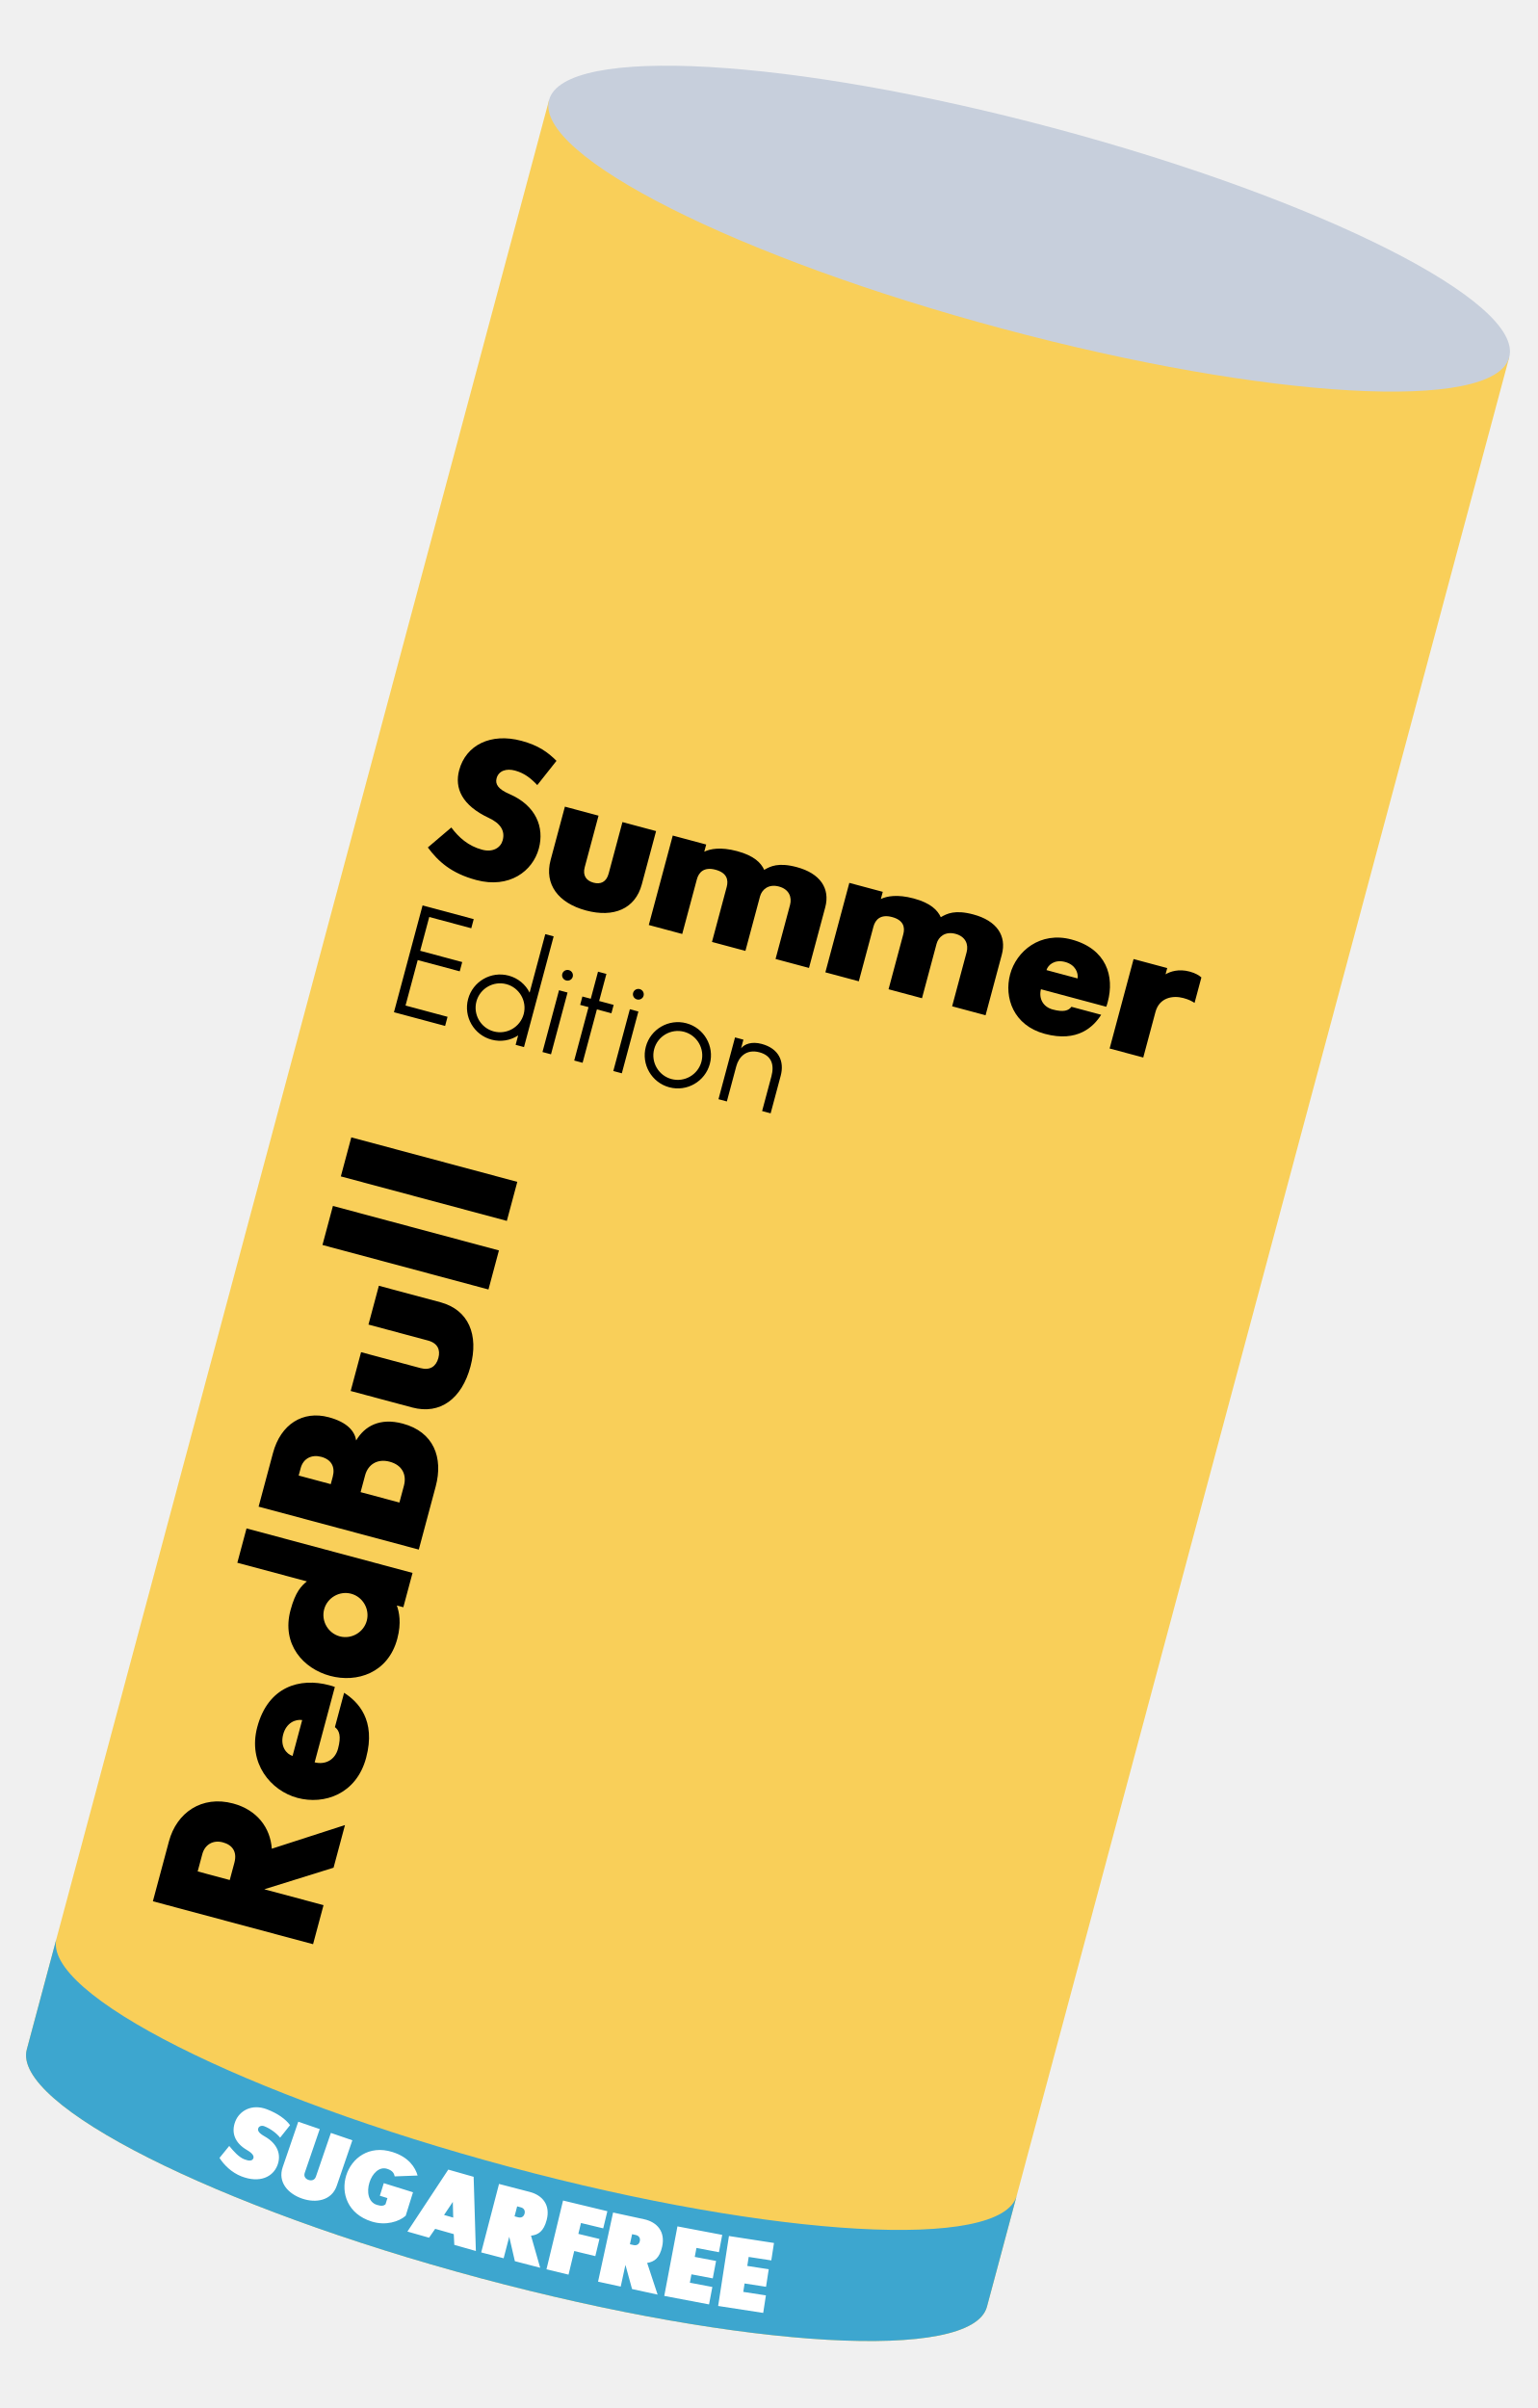
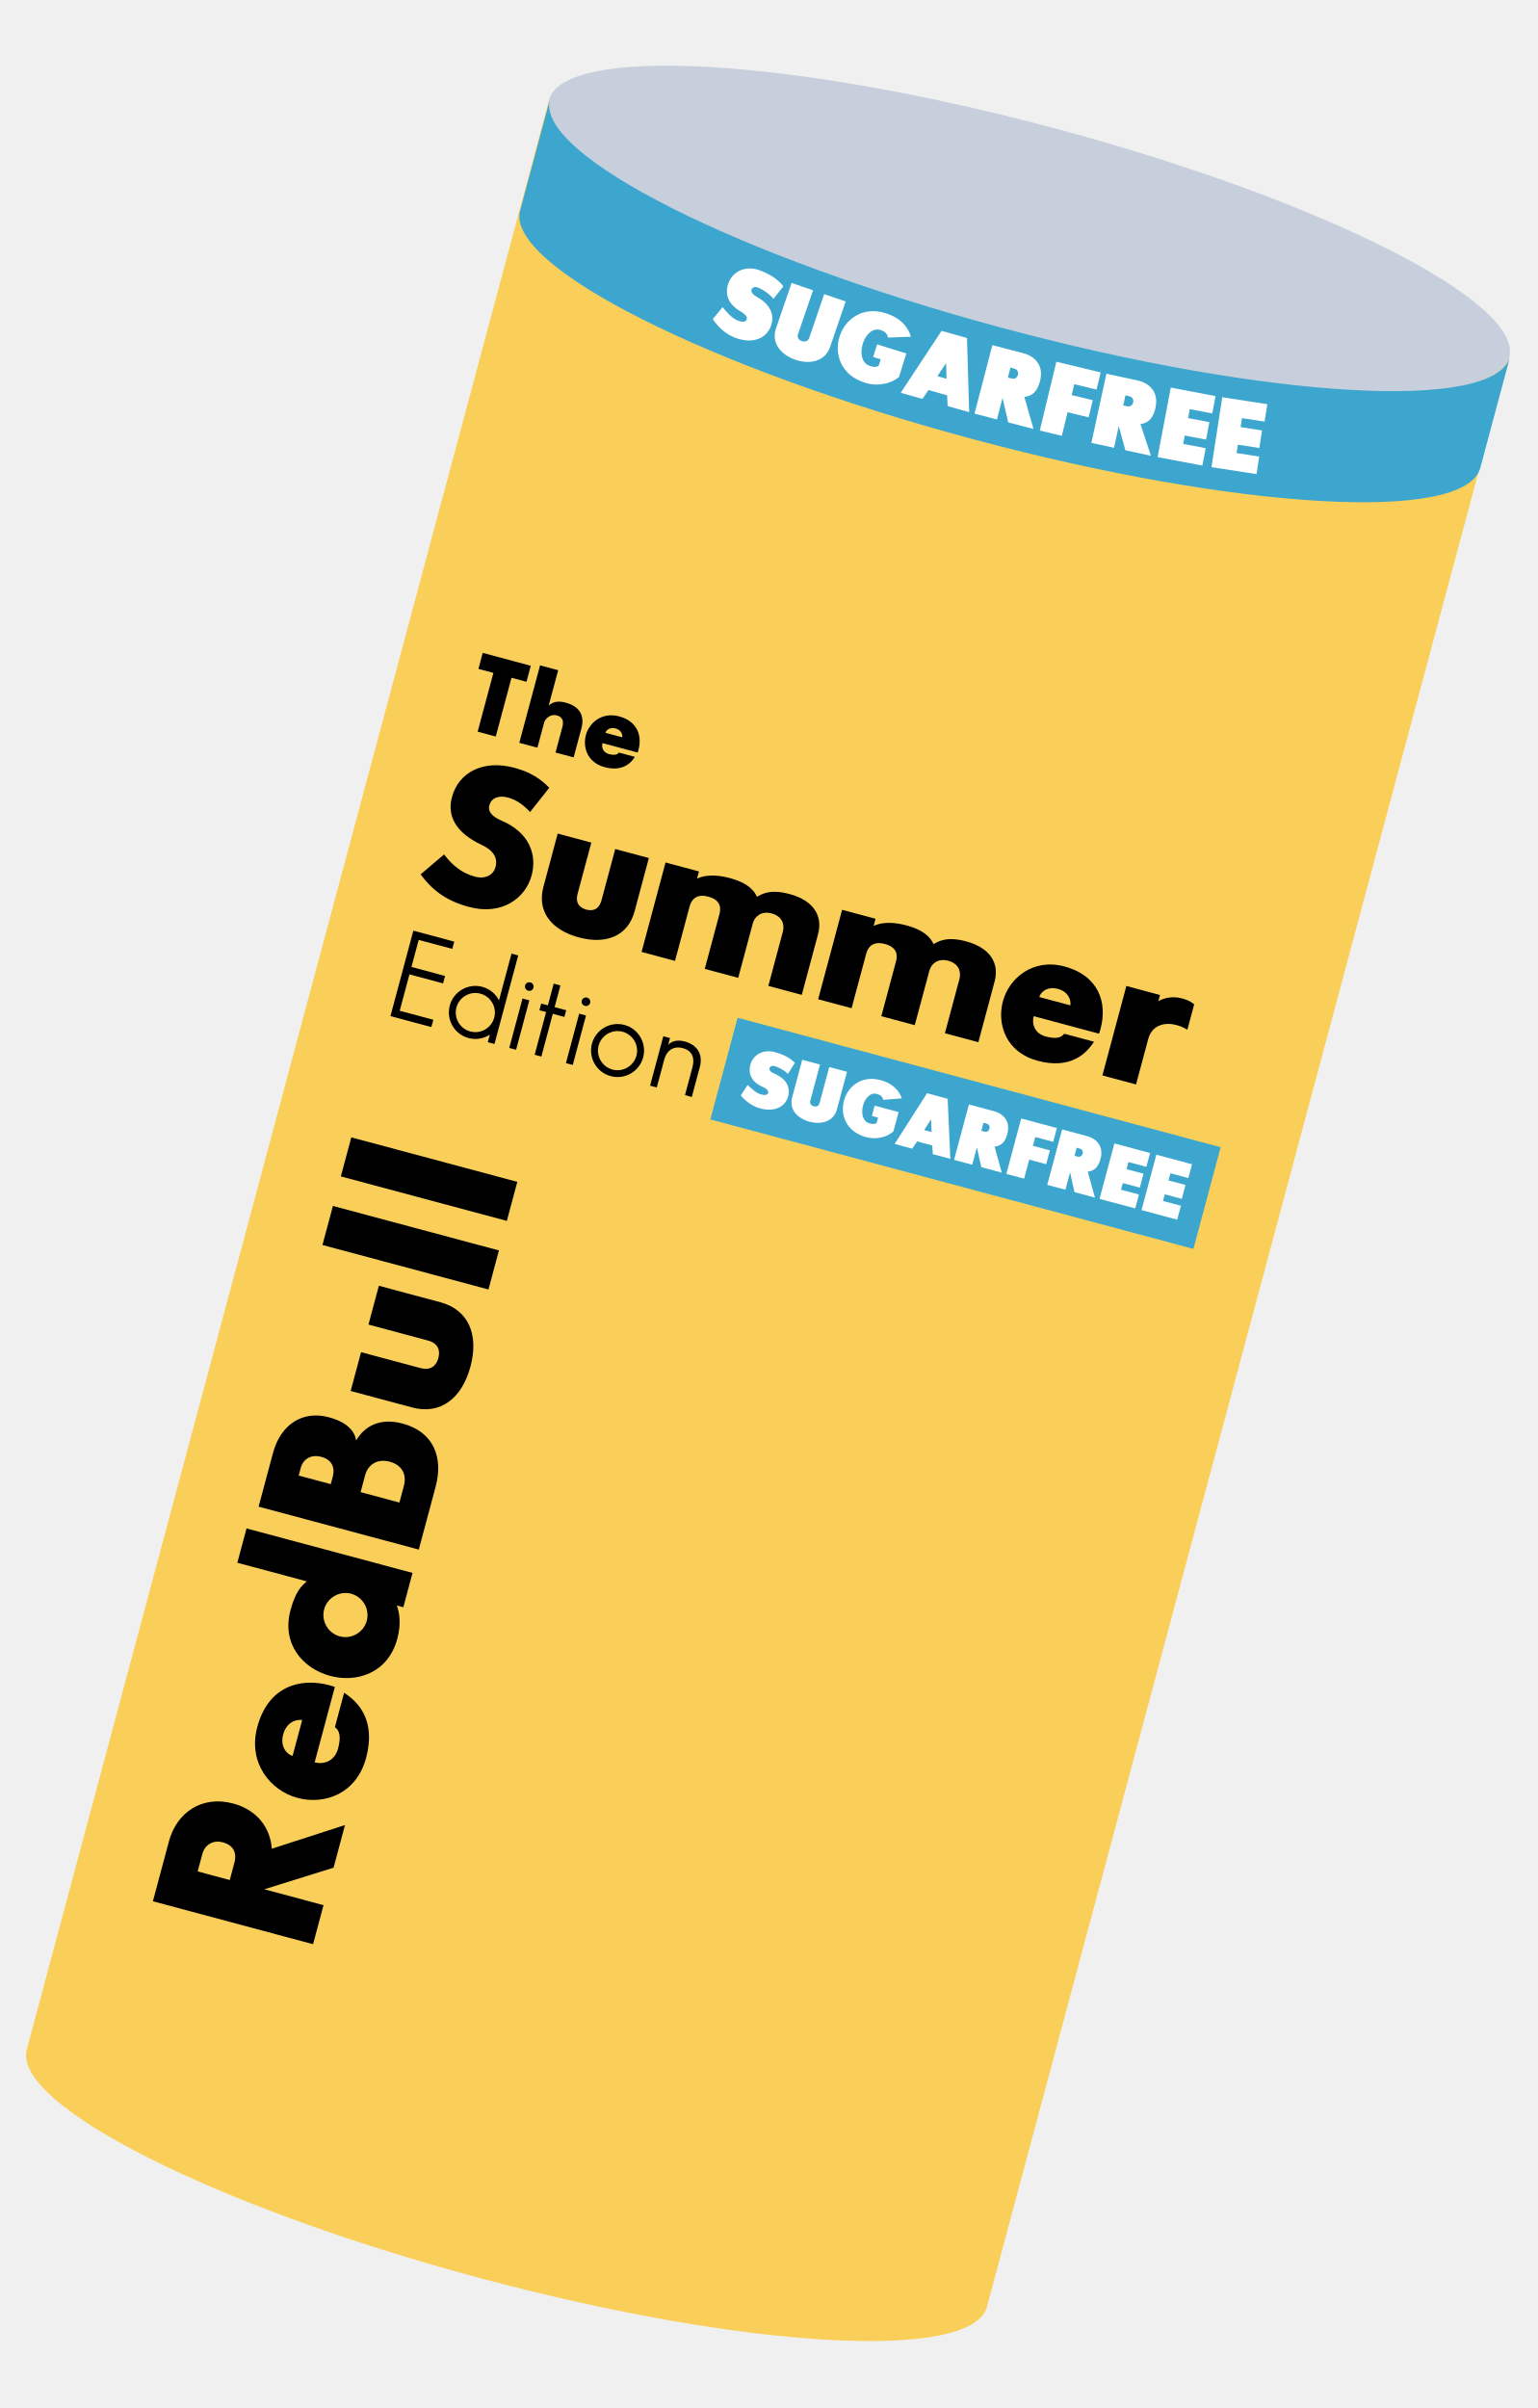
<svg xmlns="http://www.w3.org/2000/svg" width="993" height="1555" viewBox="0 0 993 1555" fill="none">
  <path d="M637.428 1489.62C627.872 1525.28 481.305 1517 310.062 1471.12C138.819 1425.23 7.747 1359.12 17.304 1323.46L354.619 64.578L974.744 230.74L637.428 1489.62Z" fill="#F9CF59" />
  <ellipse cx="664.682" cy="147.66" rx="321" ry="66.857" transform="rotate(15 664.682 147.66)" fill="#C7CFDC" />
-   <path d="M36.736 1251.02C36.663 1251.24 36.594 1251.47 36.532 1251.7C26.976 1287.37 158.048 1353.48 329.29 1399.36C500.533 1445.24 647.1 1453.53 656.656 1417.86C656.718 1417.63 656.772 1417.4 656.822 1417.17L656.841 1417.17L637.43 1489.62C627.873 1525.28 481.306 1517 310.064 1471.12C138.821 1425.23 7.749 1359.12 17.305 1323.46L36.717 1251.01L36.736 1251.02Z" fill="#3DA6CF" />
-   <path d="M166.848 1374.24C166.202 1375.91 167.183 1377.45 170.833 1379.55C179.4 1384.37 181.802 1391.47 179.173 1398.28C176.29 1405.74 167.783 1410 155.962 1405.43C149.574 1402.97 144.583 1397.95 141.772 1393.5L148.051 1385.77C150.753 1389.08 154.235 1393.03 157.817 1394.42C160.921 1395.62 162.952 1395.51 163.621 1393.78C164.221 1392.23 162.987 1390.45 159.517 1388.42C151.391 1383.7 149.278 1376.92 151.953 1369.99C154.606 1363.13 162.571 1358.31 172.481 1362.14C179.406 1364.82 184.405 1368.39 187.34 1372.34L180.922 1380.43C178.739 1377.73 174.912 1374.68 170.673 1373.04C169.061 1372.41 167.333 1372.98 166.848 1374.24ZM206.507 1374.89L196.834 1403.1C196.066 1405.34 197.185 1407.01 199.243 1407.71C201.302 1408.42 203.27 1407.81 204.038 1405.57L213.711 1377.36L227.575 1382.11L217.508 1411.47C214.186 1421.16 204.012 1422.81 195.113 1419.76C186.092 1416.67 179.255 1409.18 182.576 1399.5L192.643 1370.13L206.507 1374.89ZM250.015 1400.55C244.821 1398.93 240.381 1403.72 238.609 1409.4C236.781 1415.26 237.744 1422.07 243.427 1423.84C246.42 1424.77 247.871 1424.42 248.966 1423.49L250.223 1419.45L245.335 1417.93L247.868 1409.8L266.748 1415.69L262.025 1430.84C257.748 1434.67 249.117 1437.41 240.074 1434.59C224.372 1429.7 220.116 1416.04 223.602 1404.85C227.087 1393.67 238.374 1384.99 253.405 1389.68C264.098 1393.01 268.237 1399.73 269.715 1404.88L254.928 1405.43C254.507 1403.56 253.681 1401.69 250.015 1400.55ZM289.527 1401.05L305.904 1405.7L307.339 1453.61L293.425 1449.66L293.07 1442.71L281.065 1439.3L277.11 1445.03L263.134 1441.06L289.527 1401.05ZM292.455 1421.91L286.799 1430.35L292.709 1432.03L292.455 1421.91ZM353.093 1433.53C351.158 1440.96 347.597 1443.21 342.967 1443.72L348.883 1464.44L332.531 1460.19L328.896 1444.43L325.285 1458.3L310.792 1454.53L322.302 1410.31L342.122 1415.46C350.421 1417.62 355.592 1423.93 353.093 1433.53ZM332.33 1431.23L334.683 1431.85C336.665 1432.36 338.272 1431.52 338.804 1429.48C339.32 1427.5 338.342 1425.92 336.36 1425.41L334.006 1424.79L332.33 1431.23ZM392.271 1427.92L389.603 1438.99L375.23 1435.53L373.536 1442.56L387.162 1445.84L384.493 1456.92L370.867 1453.63L367.194 1468.88L352.946 1465.44L363.651 1421.02L392.271 1427.92ZM427.676 1450.71C426.045 1458.21 422.579 1460.6 417.972 1461.31L424.726 1481.77L408.215 1478.18L403.942 1462.58L400.898 1476.59L386.263 1473.41L395.967 1428.76L415.98 1433.1C424.36 1434.93 429.782 1441.02 427.676 1450.71ZM406.837 1449.26L409.213 1449.78C411.215 1450.21 412.786 1449.31 413.235 1447.24C413.669 1445.24 412.628 1443.71 410.627 1443.27L408.25 1442.76L406.837 1449.26ZM466.456 1443.2L464.334 1454.4L449.809 1451.64L448.712 1457.43L462.483 1460.04L460.349 1471.29L446.579 1468.68L445.554 1474.09L460.079 1476.85L457.945 1488.1L429.02 1482.62L437.531 1437.72L466.456 1443.2ZM499.889 1448.43L498.152 1459.69L483.541 1457.44L482.643 1463.26L496.495 1465.39L494.749 1476.72L480.897 1474.58L480.057 1480.02L494.669 1482.27L492.922 1493.59L463.826 1489.11L470.793 1443.94L499.889 1448.43Z" fill="white" />
-   <path d="M347.01 506.977C342.92 502.651 338.721 499.238 332.568 497.589C327.168 496.143 322.067 497.602 320.721 502.625C319.745 506.266 321.55 509.576 329.158 512.826C346.157 520.207 351.692 534.207 348.025 547.894C344.088 562.586 328.917 573.998 307.57 568.278C291.497 563.972 283.049 556.324 276.327 547.256L291.491 534.361C296.24 540.748 302.422 546.307 311.337 548.696C318.495 550.614 323.406 547.354 324.684 542.582C326.299 536.555 323.29 531.711 315.75 528.21C298.291 520.033 293.464 508.915 296.56 497.362C300.9 481.164 316.929 473.077 336.769 478.393C347.82 481.354 353.894 485.808 359.414 491.324L347.01 506.977ZM386.571 526.729L377.654 560.005C376.207 565.405 378.674 568.758 383.32 570.002C387.84 571.214 391.619 569.669 393.099 564.144L402.016 530.868L423.739 536.689L414.52 571.095C410.281 586.917 396.339 592.737 378.508 587.959C360.677 583.181 351.388 571.137 355.628 555.315L364.847 520.908L386.571 526.729ZM419.028 597.336L434.505 539.573L456.103 545.361L454.858 550.007C458.578 548.177 465.413 546.779 476.087 549.638C487.137 552.599 491.536 557.277 493.574 561.726C497.555 559.428 502.708 556.772 514.637 559.968C529.705 564.006 536.259 573.702 532.995 585.882L522.498 625.06L500.9 619.273L510.253 584.365C511.565 579.467 509.729 574.265 503.074 572.482C496.293 570.665 492.035 574.503 490.857 578.898L481.436 614.058L459.838 608.271L469.36 572.734C470.571 568.214 469.513 563.624 462.105 561.638C454.696 559.653 451.292 563.317 450.08 567.838L440.626 603.123L419.028 597.336ZM533.071 627.894L548.548 570.131L570.147 575.918L568.902 580.564C572.622 578.735 579.457 577.336 590.13 580.196C601.18 583.157 605.58 587.835 607.618 592.284C611.598 589.986 616.751 587.329 628.68 590.526C643.749 594.563 650.302 604.26 647.039 616.44L636.541 655.618L614.943 649.831L624.297 614.922C625.609 610.025 623.773 604.823 617.118 603.039C610.337 601.223 606.078 605.061 604.901 609.456L595.48 644.616L573.881 638.829L583.403 603.292C584.615 598.772 583.557 594.181 576.148 592.196C568.739 590.211 565.335 593.875 564.124 598.395L554.669 633.681L533.071 627.894ZM672.294 638.819C670.804 644.88 673.678 650.226 679.957 651.909C686.989 653.793 690.131 652.616 692.001 650.156L711.213 655.304C706.322 663.011 696.026 673.307 674.805 667.621C654.462 662.17 648.396 644.125 652.4 629.182C656.404 614.239 671.853 601.286 692.07 606.703C714.672 612.76 719.893 630.444 715.452 647.019C715.183 648.023 714.88 649.154 714.485 650.124L672.294 638.819ZM695.967 631.839C696.532 628.222 694.571 622.985 687.915 621.202C681.26 619.419 676.943 622.973 675.876 626.455L695.967 631.839ZM716.662 677.087L732.139 619.324L753.863 625.145L752.786 629.163C755.97 627.325 761.299 625.522 768.33 627.407C772.223 628.45 774.282 629.809 775.93 631.192L771.522 647.642C770.024 646.702 768.183 645.536 764.29 644.493C757.384 642.643 748.749 644.232 746.259 653.524L738.385 682.907L716.662 677.087Z" fill="black" />
-   <path d="M304.378 599.433L277.235 592.16L271.386 613.99L298.528 621.263L296.924 627.251L269.781 619.979L261.913 649.343L289.056 656.616L287.477 662.508L254.442 653.656L272.922 584.689L305.957 593.541L304.378 599.433ZM352.174 603.233L357.584 604.682L338.431 676.161L333.022 674.711L334.652 668.626C329.746 671.867 323.542 673 317.457 671.369C306.059 668.315 299.27 656.557 302.324 645.159C305.378 633.761 317.136 626.973 328.534 630.027C334.619 631.658 339.426 635.741 342.055 641.001L352.174 603.233ZM307.708 646.705C305.456 655.109 310.476 663.805 318.88 666.056C327.284 668.308 335.979 663.288 338.231 654.884C340.483 646.481 335.462 637.785 327.059 635.533C318.655 633.281 309.959 638.302 307.708 646.705ZM366.558 640.941L355.869 680.833L350.363 679.358L361.052 639.465L366.558 640.941ZM369.907 630.76C369.415 632.596 367.482 633.63 365.646 633.139C363.811 632.647 362.654 630.784 363.146 628.949C363.663 627.017 365.597 625.982 367.432 626.474C369.267 626.966 370.425 628.829 369.907 630.76ZM380.106 650.368L374.697 648.919L376.147 643.51L381.556 644.959L386.24 627.476L391.649 628.925L386.965 646.409L396.334 648.919L394.885 654.328L385.515 651.818L376.276 686.301L370.866 684.852L380.106 650.368ZM412.308 653.199L401.618 693.092L396.113 691.617L406.802 651.724L412.308 653.199ZM415.657 643.019C415.165 644.854 413.231 645.889 411.396 645.397C409.561 644.905 408.403 643.042 408.895 641.207C409.413 639.275 411.346 638.241 413.182 638.732C415.017 639.224 416.174 641.087 415.657 643.019ZM458.46 686.996C455.405 698.394 443.648 705.182 432.25 702.128C420.852 699.074 414.064 687.316 417.118 675.918C420.172 664.52 431.93 657.732 443.327 660.786C454.725 663.84 461.514 675.598 458.46 686.996ZM422.501 677.464C420.249 685.868 425.27 694.563 433.674 696.815C442.077 699.067 450.773 694.046 453.024 685.643C455.276 677.239 450.256 668.544 441.852 666.292C433.449 664.04 424.753 669.061 422.501 677.464ZM464.041 709.818L474.73 669.925L480.139 671.374L478.638 676.977C480.696 674.319 485.362 672.36 491.93 674.12C503.135 677.122 506.681 685.526 504.222 694.702L497.726 718.947L492.22 717.472L498.224 695.062C500.269 687.432 498.208 681.6 490.481 679.529C481.981 677.251 477.137 682.579 475.532 688.568L469.45 711.267L464.041 709.818Z" fill="black" />
+   <path d="M342.801 429.923L340.029 440.268L330.36 437.677L320.196 475.609L308.499 472.475L318.662 434.543L308.994 431.952L311.765 421.607L342.801 429.923ZM335.402 479.684L348.809 429.649L360.507 432.783L354.365 455.705C356.608 453.552 359.857 452.248 365.266 453.698C374.191 456.089 377.76 461.973 375.531 470.29L370.495 489.087L358.797 485.952L363.127 469.792C364.142 466.006 363.767 463.079 359.507 461.938C355.585 460.887 352.118 464.089 351.466 466.523L347.1 482.818L335.402 479.684ZM389.118 479.873C388.316 483.136 389.863 486.015 393.244 486.921C397.031 487.936 398.722 487.302 399.729 485.977L410.075 488.749C407.441 492.899 401.897 498.443 390.47 495.381C379.516 492.446 376.25 482.73 378.406 474.684C380.562 466.637 388.88 459.663 399.766 462.58C411.937 465.841 414.748 475.363 412.357 484.288C412.212 484.829 412.049 485.437 411.836 485.96L389.118 479.873ZM401.865 476.114C402.169 474.166 401.113 471.347 397.53 470.387C393.946 469.426 391.622 471.34 391.047 473.215L401.865 476.114Z" fill="black" />
+   <path d="M342.352 524.364C338.262 520.038 334.063 516.625 327.91 514.976C322.51 513.529 317.409 514.989 316.063 520.012C315.087 523.653 316.892 526.963 324.5 530.213C341.499 537.594 347.034 551.594 343.367 565.281C339.43 579.973 324.259 591.385 302.912 585.665C286.839 581.358 278.391 573.711 271.669 564.642L286.833 551.748C291.582 558.134 297.763 563.694 306.679 566.083C313.836 568.001 318.747 564.741 320.026 559.969C321.641 553.941 318.632 549.098 311.091 545.597C293.633 537.419 288.806 526.301 291.902 514.749C296.242 498.55 312.271 490.463 332.111 495.78C343.161 498.74 349.236 503.194 354.756 508.711L342.352 524.364ZM381.912 544.116L372.996 577.392C371.549 582.792 374.016 586.144 378.662 587.389C383.182 588.6 386.961 587.056 388.441 581.531L397.357 548.255L419.081 554.075L409.862 588.482C405.623 604.304 391.681 610.124 373.85 605.346C356.019 600.568 346.73 588.523 350.97 572.701L360.189 538.295L381.912 544.116ZM414.369 614.722L429.847 556.96L451.445 562.747L450.2 567.393C453.92 565.564 460.755 564.165 471.429 567.025C482.479 569.986 486.878 574.664 488.916 579.113C492.896 576.815 498.05 574.158 509.979 577.355C525.047 581.392 531.601 591.089 528.337 603.269L517.839 642.447L496.241 636.66L505.595 601.751C506.907 596.854 505.071 591.652 498.416 589.868C491.635 588.051 487.377 591.89 486.199 596.285L476.778 631.445L455.18 625.658L464.702 590.121C465.913 585.601 464.855 581.01 457.446 579.025C450.038 577.04 446.633 580.704 445.422 585.224L435.968 620.51L414.369 614.722ZM528.413 645.28L543.89 587.518L565.488 593.305L564.243 597.951C567.964 596.122 574.799 594.723 585.472 597.583C596.522 600.544 600.921 605.222 602.959 609.671C606.94 607.373 612.093 604.716 624.022 607.912C639.091 611.95 645.644 621.647 642.381 633.827L631.883 673.005L610.285 667.218L619.638 632.309C620.951 627.412 619.115 622.209 612.459 620.426C605.679 618.609 601.42 622.448 600.242 626.843L590.821 662.003L569.223 656.215L578.745 620.679C579.956 616.158 578.898 611.568 571.49 609.583C564.081 607.598 560.677 611.262 559.466 615.782L550.011 651.067L528.413 645.28ZM667.635 656.206C666.146 662.267 669.02 667.613 675.299 669.295C682.331 671.18 685.472 670.003 687.343 667.543L706.555 672.691C701.664 680.397 691.368 690.694 670.147 685.007C649.804 679.557 643.738 661.512 647.742 646.569C651.746 631.626 667.195 618.673 687.411 624.09C710.014 630.146 715.235 647.83 710.794 664.406C710.525 665.41 710.222 666.54 709.827 667.511L667.635 656.206ZM691.309 649.225C691.874 645.608 689.913 640.372 683.257 638.589C676.602 636.806 672.285 640.359 671.218 643.842L691.309 649.225ZM712.004 694.473L727.481 636.711L749.205 642.532L748.128 646.55C751.312 644.711 756.64 642.909 763.672 644.793C767.565 645.836 769.623 647.195 771.271 648.579L766.864 665.029C765.366 664.089 763.525 662.923 759.632 661.88C752.726 660.029 744.09 661.618 741.601 670.911L733.727 700.294L712.004 694.473Z" fill="black" />
+   <path d="M292.127 612.779L270.413 606.96L265.734 624.424L287.448 630.243L286.164 635.034L264.45 629.215L258.156 652.707L279.87 658.525L278.607 663.239L252.179 656.157L266.963 600.984L293.39 608.065L292.127 612.779ZM330.365 615.819L334.692 616.978L319.37 674.161L315.042 673.002L316.347 668.133C312.422 670.726 307.458 671.632 302.59 670.328C293.472 667.884 288.041 658.478 290.485 649.36C292.928 640.242 302.334 634.811 311.452 637.254C316.32 638.559 320.166 641.825 322.269 646.033L330.365 615.819ZM294.791 650.597C292.99 657.32 297.006 664.276 303.729 666.078C310.452 667.879 317.408 663.863 319.21 657.14C321.011 650.417 316.995 643.46 310.272 641.659C303.549 639.858 296.593 643.874 294.791 650.597ZM341.872 645.985L333.32 677.899L328.916 676.719L337.467 644.805L341.872 645.985ZM344.551 637.841C344.157 639.309 342.61 640.137 341.142 639.743C339.674 639.35 338.748 637.86 339.141 636.391C339.556 634.846 341.103 634.018 342.571 634.411C344.039 634.805 344.965 636.295 344.551 637.841ZM352.71 653.527L348.383 652.368L349.542 648.04L353.87 649.2L357.617 635.213L361.945 636.373L358.197 650.359L365.692 652.368L364.533 656.695L357.037 654.687L349.646 682.273L345.318 681.114L352.71 653.527ZM378.471 655.792L369.92 687.706L365.515 686.526L374.066 654.611L378.471 655.792ZM381.15 647.648C380.757 649.116 379.21 649.944 377.742 649.55C376.273 649.157 375.348 647.666 375.741 646.198C376.155 644.653 377.702 643.825 379.17 644.218C380.639 644.612 381.564 646.102 381.15 647.648ZM415.393 682.829C412.949 691.947 403.543 697.378 394.425 694.935C385.307 692.491 379.876 683.085 382.319 673.967C384.763 664.849 394.169 659.418 403.287 661.861C412.405 664.305 417.836 673.711 415.393 682.829ZM386.626 675.204C384.825 681.927 388.841 688.883 395.564 690.685C402.287 692.486 409.243 688.47 411.045 681.747C412.846 675.024 408.83 668.067 402.107 666.266C395.384 664.465 388.427 668.481 386.626 675.204ZM419.857 701.087L428.409 669.172L432.736 670.332L431.535 674.814C433.182 672.688 436.915 671.12 442.169 672.528C451.133 674.93 453.97 681.653 452.002 688.994L446.805 708.39L442.401 707.21L447.204 689.282C448.84 683.178 447.192 678.512 441.01 676.856C434.21 675.034 430.334 679.296 429.051 684.087L424.185 702.246L419.857 701.087Z" fill="black" />
+   <rect width="323" height="67.972" transform="translate(476.379 657.236) rotate(15)" fill="#3DA6CF" />
+   <path d="M497.017 689.68C496.641 691.083 497.566 692.244 500.688 693.618C508.009 696.761 510.559 702.277 509.028 707.99C507.35 714.253 500.862 718.422 490.941 715.764C485.58 714.327 481.123 710.716 478.474 707.375L482.866 700.604C485.33 703.036 488.477 705.92 491.483 706.726C494.089 707.424 495.717 707.162 496.106 705.709C496.455 704.406 495.307 703.078 492.335 701.744C485.378 698.645 483.089 693.36 484.646 687.547C486.19 681.785 492.194 677.218 500.511 679.446C506.324 681.004 510.662 683.455 513.368 686.382L508.895 693.454C506.903 691.47 503.554 689.337 499.996 688.384C498.643 688.022 497.299 688.628 497.017 689.68Z" fill="white" />
+   <path d="M529.601 687.456L523.345 710.805C522.848 712.659 523.846 713.947 525.549 714.403C527.253 714.86 528.811 714.257 529.308 712.403L535.564 689.053L547.038 692.128L540.527 716.43C538.379 724.447 530.243 726.348 522.877 724.375C515.412 722.374 509.467 716.7 511.615 708.683L518.127 684.381L529.601 687.456Z" fill="white" />
+   <path d="M566.331 706.427C562.072 705.286 558.632 709.305 557.383 713.965C556.094 718.775 557.097 724.253 561.757 725.502C564.212 726.159 565.375 725.827 566.232 725.036L567.118 721.729L563.109 720.655L564.895 713.99L580.378 718.139L577.048 730.565C573.709 733.806 566.81 736.307 559.394 734.32C546.516 730.87 542.623 719.945 545.08 710.776C547.537 701.606 556.394 694.205 568.721 697.508C577.489 699.858 581.062 705.165 582.427 709.29L570.47 710.221C570.067 708.717 569.337 707.233 566.331 706.427Z" fill="white" />
+   <path d="M598.726 705.978L612.054 709.549L613.792 748.359L602.468 745.325L602.097 739.694L592.327 737.076L589.19 741.767L577.816 738.719L598.726 705.978ZM601.349 722.845L596.866 729.754L601.677 731.042L601.349 722.845Z" fill="white" />
+   <path d="M650.605 732.23C648.994 738.243 646.094 740.044 642.338 740.434L647.013 757.261L633.785 753.716L630.93 740.921L627.922 752.145L616.197 749.004L625.783 713.228L641.818 717.524C648.532 719.323 652.686 724.464 650.605 732.23ZM633.789 730.249L635.693 730.759C637.297 731.189 638.604 730.519 639.047 728.865C639.477 727.262 638.693 725.978 637.09 725.548L635.186 725.038L633.789 730.249Z" fill="white" />
+   <path d="M682.6 728.452L680.21 737.371L668.636 734.269L667.119 739.931L678.092 742.872L675.702 751.79L664.729 748.85L661.44 761.126L649.965 758.052L659.551 722.276L682.6 728.452Z" fill="white" />
+   <path d="M710.791 748.357C709.18 754.37 706.281 756.171 702.525 756.561L707.199 773.388L693.971 769.843L691.116 757.048L688.109 768.272L676.384 765.131L685.97 729.355L702.004 733.651C708.718 735.45 712.872 740.591 710.791 748.357ZM693.976 746.376L695.88 746.886C697.483 747.316 698.791 746.645 699.234 744.992C699.663 743.389 698.88 742.104 697.276 741.675L695.372 741.165L693.976 746.376Z" fill="white" />
+   <path d="M742.787 744.579L740.397 753.498L728.822 750.396L727.587 755.006L738.561 757.946L736.157 766.915L725.184 763.975L724.029 768.284L735.604 771.386L733.201 780.355L710.152 774.179L719.738 738.403L742.787 744.579Z" fill="white" />
+   <path d="M769.895 751.842L767.505 760.761L755.931 757.66L754.696 762.27L765.669 765.21L763.266 774.179L752.292 771.239L751.138 775.548L762.712 778.649L760.309 787.618L737.26 781.442L746.846 745.666L769.895 751.842Z" fill="white" />
  <path d="M208.951 1230.28L202.196 1255.49L98.745 1227.77L109.111 1189.09C114.08 1170.54 130.317 1159.21 150.601 1164.64C166.104 1168.8 174.641 1180.4 175.543 1193.84L222.81 1178.56L215.434 1206.09L170.7 1220.03L208.951 1230.28ZM148.387 1214.05L151.377 1202.9C153.318 1195.65 149.97 1191.34 143.885 1189.71C137.799 1188.08 132.366 1190.97 130.657 1197.35L127.668 1208.5L148.387 1214.05ZM203.224 1138.06C210.218 1139.78 216.386 1136.46 218.327 1129.22C220.501 1121.1 219.143 1117.48 216.305 1115.32L222.245 1093.15C231.137 1098.8 243.018 1110.68 236.456 1135.16C230.167 1158.64 209.346 1165.63 192.104 1161.01C174.863 1156.39 159.917 1138.57 166.167 1115.24C173.155 1089.16 193.56 1083.14 212.685 1088.26C213.844 1088.57 215.148 1088.92 216.269 1089.38L203.224 1138.06ZM195.169 1110.75C190.996 1110.09 184.954 1112.36 182.897 1120.04C180.839 1127.71 184.94 1132.7 188.958 1133.93L195.169 1110.75ZM153.283 1009.17L159.223 986.997L266.441 1015.73L260.501 1037.89L256.299 1036.77C257.724 1040.72 259.387 1047.85 256.592 1058.28C250.652 1080.45 230.46 1086.84 213.218 1082.22C195.976 1077.6 181.685 1061.97 187.625 1039.8C190.809 1027.92 194.62 1024.12 198.199 1021.2L153.283 1009.17ZM219.433 1056.71C226.967 1058.72 234.866 1054.16 236.885 1046.63C238.904 1039.1 234.343 1031.2 226.809 1029.18C219.275 1027.16 211.375 1031.72 209.356 1039.25C207.338 1046.79 211.898 1054.69 219.433 1056.71ZM212.315 915.198C224.486 918.459 229.117 924.359 230.037 930.196C235.469 920.936 245.35 915.353 260.129 919.313C280.124 924.671 286.394 941.259 281.386 959.95L270.477 1000.66L167.026 972.944L176.305 938.315C181.313 919.625 195.653 910.733 212.315 915.198ZM213.626 958.409L214.907 953.628C216.615 947.253 214.002 942.515 207.482 940.768C201.397 939.138 195.896 941.701 194.188 948.076L192.907 952.858L213.626 958.409ZM257.962 970.289L260.873 959.423C262.737 952.468 259.933 946.126 251.674 943.913C243.705 941.778 237.671 945.752 235.808 952.706L232.896 963.573L257.962 970.289ZM233.2 873.187L271.595 883.475C277.826 885.145 281.694 882.299 283.13 876.938C284.528 871.722 282.746 867.362 276.371 865.654L237.975 855.366L244.691 830.3L284.391 840.938C302.647 845.829 309.362 861.916 303.849 882.49C298.337 903.064 284.439 913.782 266.183 908.891L226.483 898.253L233.2 873.187ZM322.239 807.483L315.484 832.694L208.266 803.965L215.021 778.755L322.239 807.483ZM334.106 763.196L327.351 788.407L220.133 759.678L226.888 734.467L334.106 763.196Z" fill="black" />
+   <path d="M355.353 63.583C355.28 63.81 355.211 64.037 355.149 64.268C345.593 99.934 476.665 166.043 647.908 211.927C819.15 257.811 965.717 266.095 975.274 230.429C975.335 230.199 975.39 229.968 975.439 229.735L975.458 229.74L956.047 302.184C946.49 337.85 799.923 329.567 628.681 283.683C457.438 237.798 326.366 171.688 335.923 136.023L355.334 63.578L355.353 63.583Z" fill="#3DA6CF" />
+   <path d="M485.465 186.802C484.82 188.474 485.801 190.019 489.45 192.115C498.017 196.934 500.419 204.037 497.79 210.843C494.907 218.305 486.4 222.566 474.579 217.999C468.192 215.532 463.2 210.516 460.39 206.068L466.669 198.34C469.37 201.647 472.852 205.6 476.434 206.983C479.538 208.183 481.569 208.076 482.238 206.344C482.838 204.792 481.604 203.012 478.134 200.985C470.008 196.268 467.895 189.482 470.57 182.557C473.223 175.692 481.188 170.879 491.098 174.708C498.024 177.383 503.022 180.961 505.957 184.907L499.54 192.994C497.356 190.298 493.529 187.242 489.29 185.604C487.678 184.981 485.95 185.548 485.465 186.802ZM525.124 187.453L515.451 215.665C514.683 217.905 515.802 219.574 517.861 220.28C519.919 220.985 521.887 220.375 522.655 218.135L532.328 189.923L546.192 194.676L536.125 224.039C532.804 233.725 522.629 235.379 513.73 232.327C504.709 229.234 497.872 221.748 501.193 212.062L511.26 182.7L525.124 187.453ZM568.632 213.118C563.439 211.499 558.998 216.282 557.227 221.964C555.398 227.83 556.361 234.633 562.044 236.404C565.038 237.338 566.488 236.985 567.583 236.053L568.84 232.02L563.952 230.497L566.485 222.37L585.365 228.255L580.642 243.408C576.365 247.237 567.734 249.977 558.692 247.158C542.989 242.263 538.734 228.602 542.219 217.42C545.704 206.239 556.992 197.557 572.022 202.242C582.715 205.575 586.854 212.296 588.332 217.449L573.545 218.001C573.124 216.127 572.298 214.261 568.632 213.118ZM608.144 213.619L624.521 218.268L625.956 266.177L612.042 262.227L611.688 255.274L599.682 251.866L595.727 257.596L581.751 253.628L608.144 213.619ZM611.072 234.475L605.416 242.916L611.327 244.594L611.072 234.475ZM671.71 246.097C669.776 253.529 666.215 255.777 661.584 256.291L667.5 277.009L651.149 272.753L647.513 256.993L643.902 270.867L629.409 267.095L640.919 222.872L660.739 228.031C669.038 230.191 674.209 236.497 671.71 246.097ZM650.947 243.801L653.3 244.413C655.282 244.929 656.889 244.091 657.421 242.047C657.937 240.065 656.959 238.488 654.977 237.972L652.623 237.359L650.947 243.801ZM710.889 240.483L708.22 251.558L693.847 248.095L692.153 255.126L705.779 258.409L703.11 269.484L689.484 266.201L685.811 281.444L671.563 278.011L682.268 233.586L710.889 240.483ZM746.293 263.276C744.662 270.781 741.196 273.171 736.59 273.873L743.343 294.334L726.832 290.746L722.559 275.147L719.515 289.156L704.881 285.976L714.584 241.322L734.597 245.671C742.977 247.492 748.4 253.582 746.293 263.276ZM725.454 261.826L727.83 262.342C729.832 262.777 731.403 261.874 731.852 259.81C732.287 257.809 731.245 256.273 729.244 255.838L726.867 255.322L725.454 261.826ZM785.073 255.771L782.952 266.963L768.426 264.21L767.33 269.995L781.1 272.605L778.967 283.861L765.196 281.25L764.171 286.658L778.696 289.411L776.562 300.667L747.637 295.184L756.149 250.287L785.073 255.771ZM818.506 260.999L816.769 272.257L802.158 270.004L801.26 275.823L815.112 277.96L813.366 289.282L799.514 287.145L798.675 292.584L813.286 294.838L811.539 306.16L782.443 301.672L789.41 256.51L818.506 260.999Z" fill="white" />
</svg>
